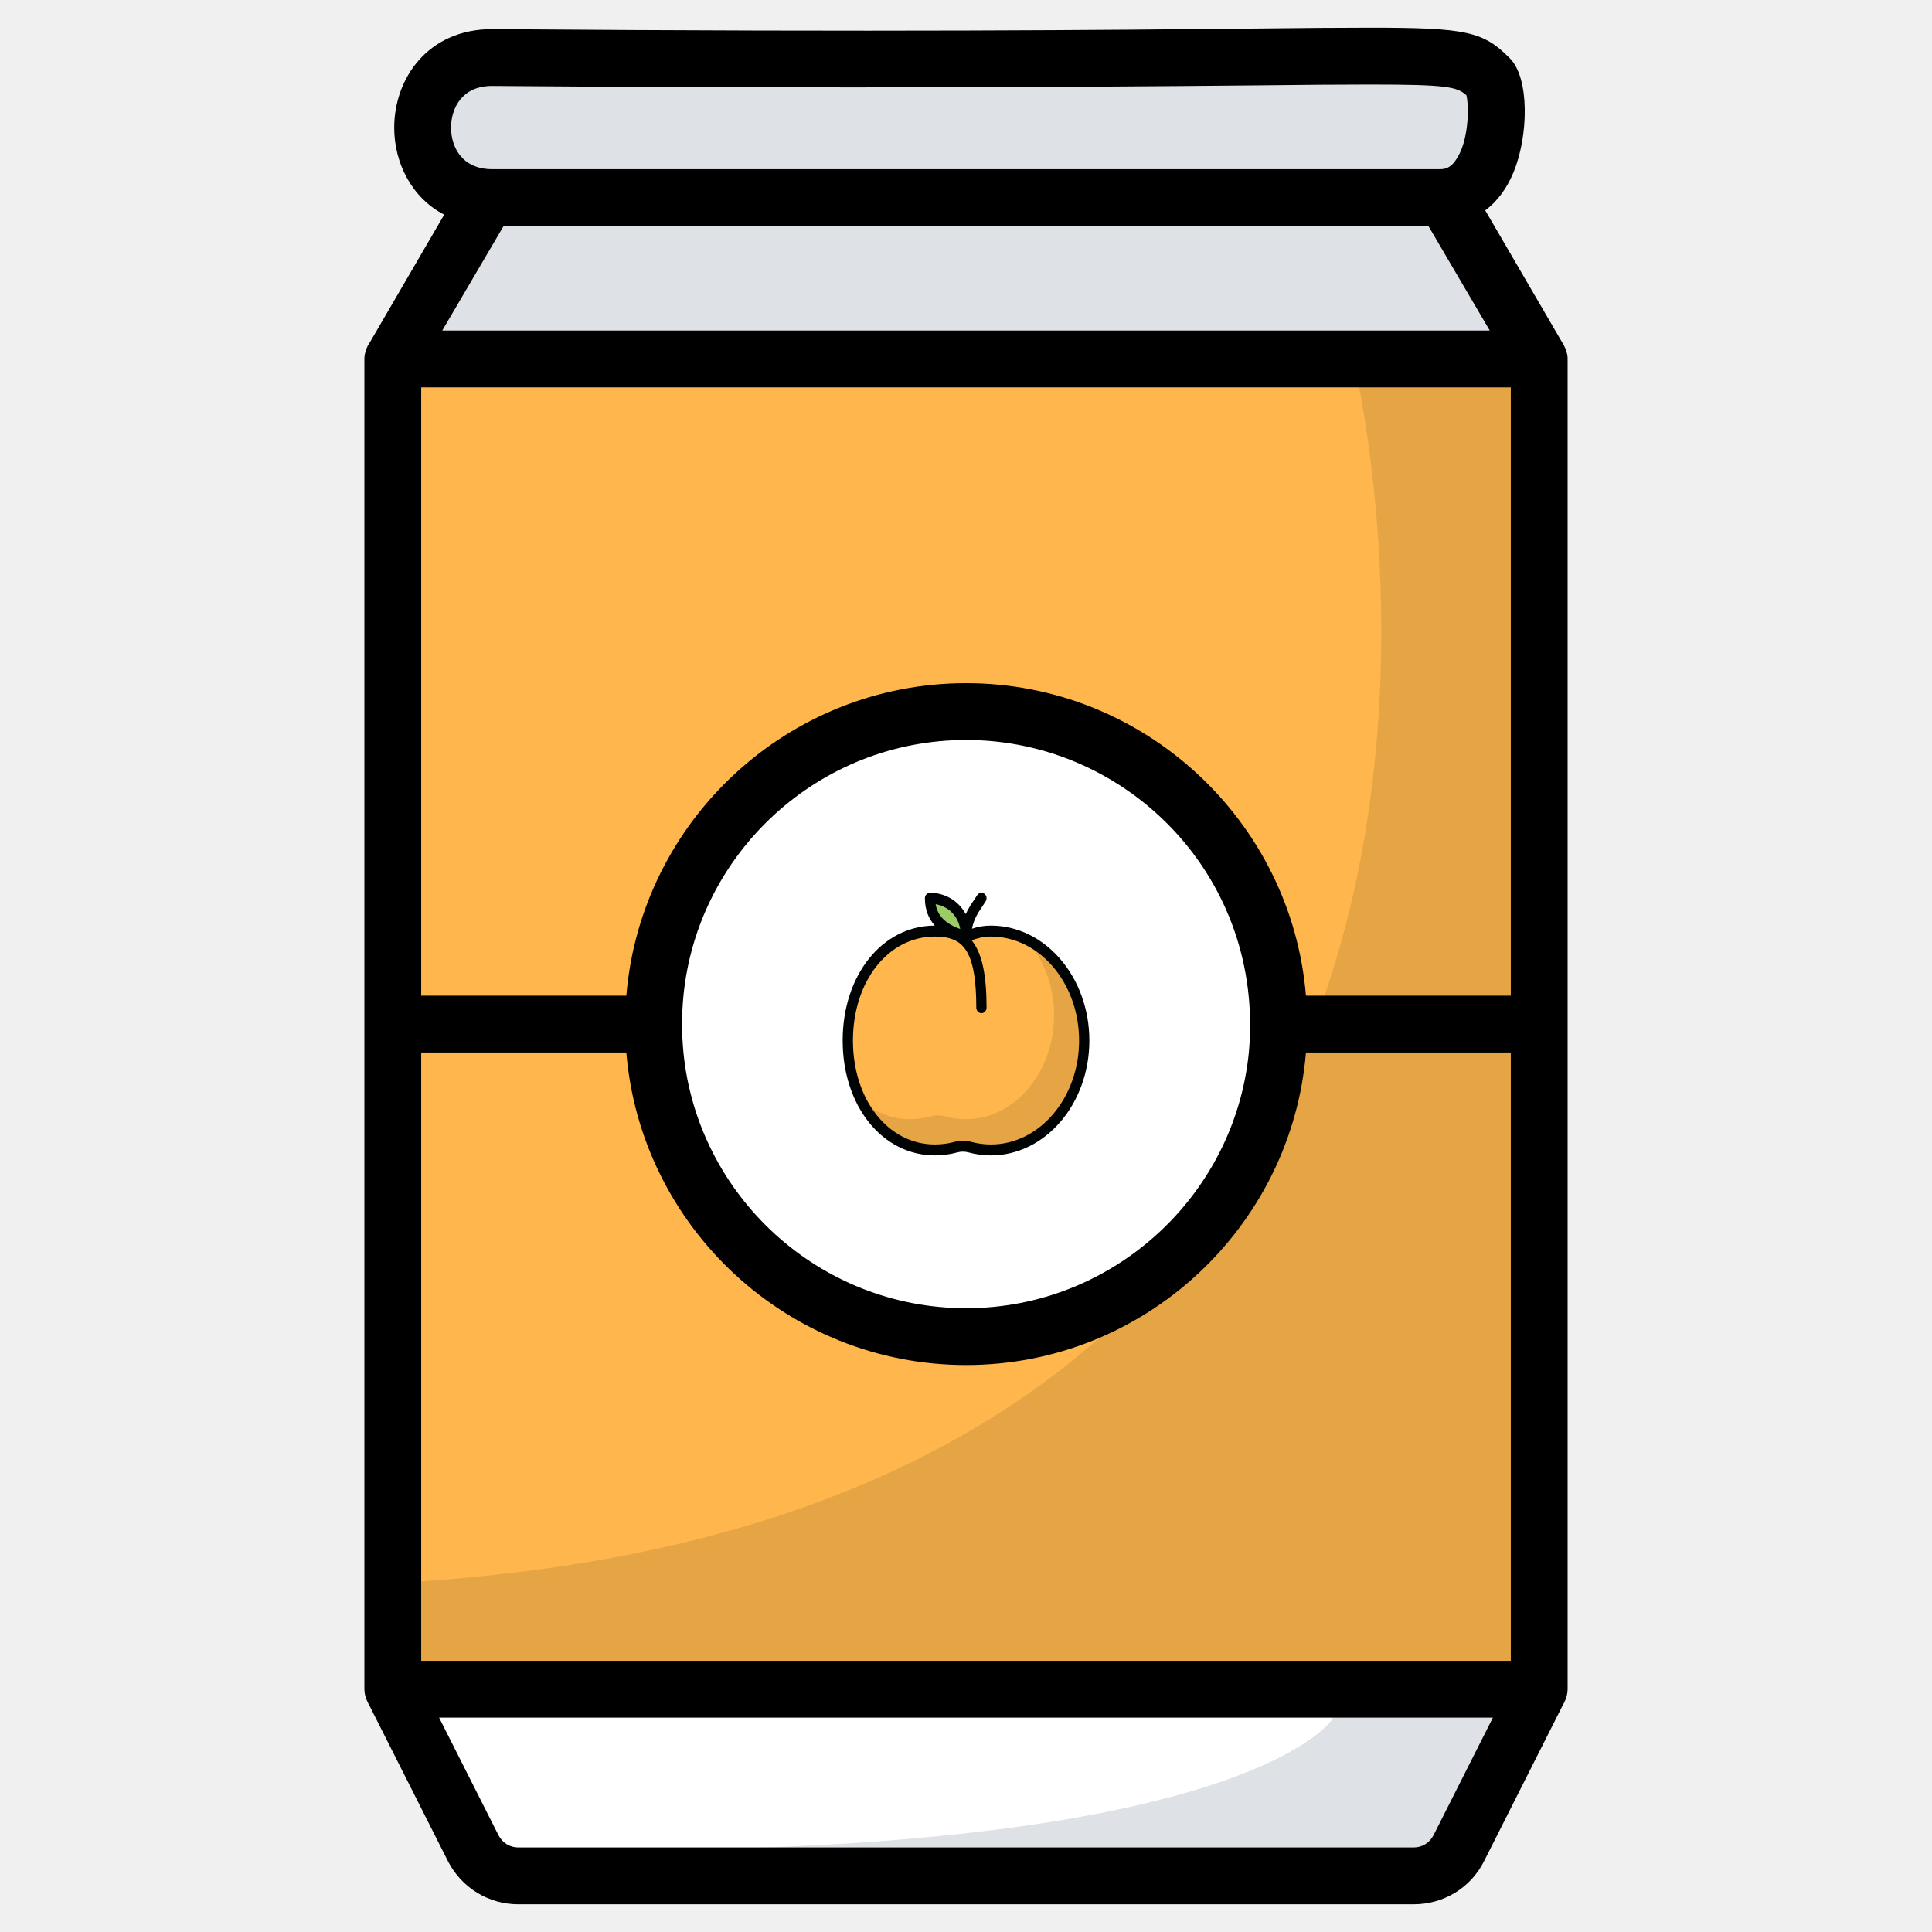
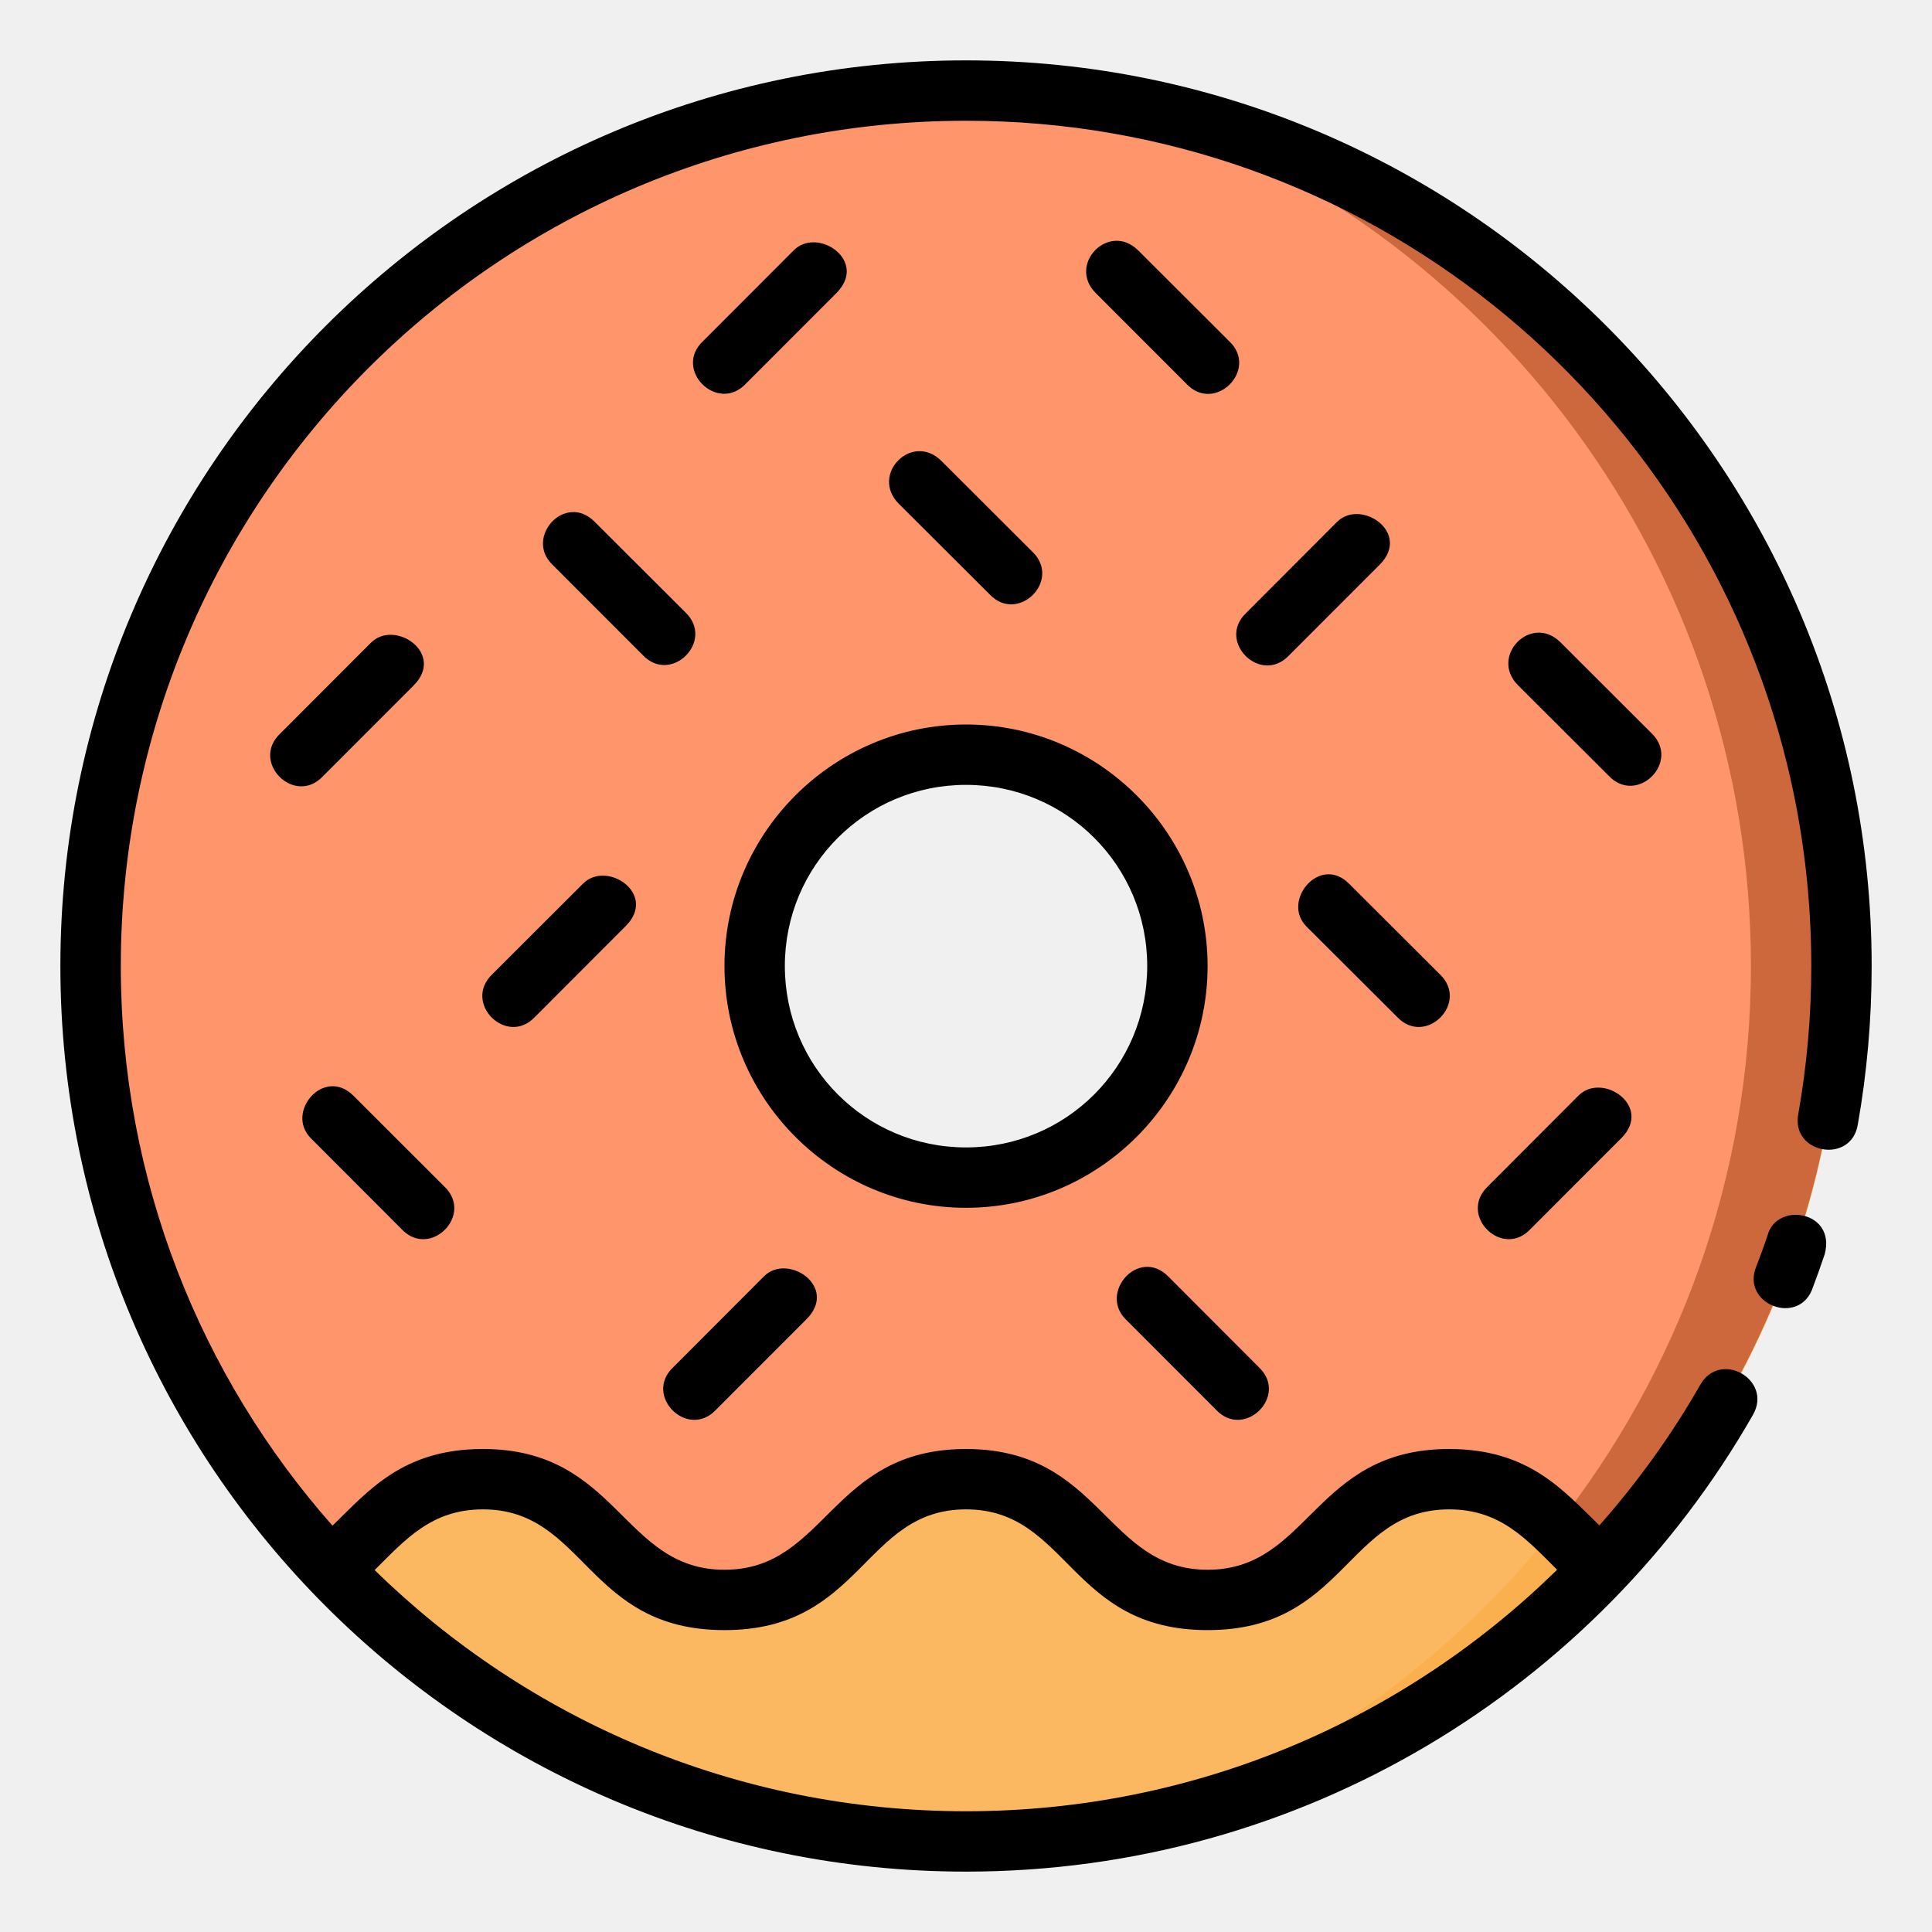
- <svg xmlns="http://www.w3.org/2000/svg" width="100%" height="100%" viewBox="0 0 68 68" version="1.1" xml:space="preserve" style="fill-rule:evenodd;clip-rule:evenodd;stroke-linejoin:round;stroke-miterlimit:2;">
-   <path d="M16.657,65.05L13.825,59.452L54.176,59.452L51.343,65.05C51.041,65.648 50.428,66.025 49.757,66.025L18.243,66.025C17.573,66.025 16.96,65.648 16.657,65.05Z" style="fill:white;fill-rule:nonzero;" />
-   <path d="M54.179,59.456L51.339,65.046C51.039,65.646 50.429,66.026 49.759,66.026L18.239,66.026C17.569,66.026 16.959,65.646 16.659,65.046C43.579,65.796 46.889,60.516 46.889,60.516L46.549,59.456L54.179,59.456Z" style="fill:rgb(222,225,230);fill-rule:nonzero;" />
-   <rect x="13.825" y="12.639" width="40.351" height="46.813" style="fill:rgb(255,183,77);" />
-   <path d="M54.179,12.636L54.179,59.456L13.829,59.456L13.829,55.716C57.649,53.396 47.629,12.636 47.629,12.636L54.179,12.636Z" style="fill:rgb(230,165,69);fill-rule:nonzero;" />
-   <path d="M17.151,6.955L13.825,12.639L54.176,12.639L50.85,6.955L17.151,6.955Z" style="fill:rgb(222,225,230);fill-rule:nonzero;" />
-   <path d="M50.681,6.955L17.32,6.955C14.058,6.955 14.061,2.025 17.32,2.025C51.727,2.298 51.068,1.376 52.42,2.75C52.871,3.194 52.889,6.955 50.681,6.955Z" style="fill:rgb(222,225,230);fill-rule:nonzero;" />
-   <path d="M13.825,36.045L54.176,36.045" style="fill:none;fill-rule:nonzero;" />
-   <circle cx="34" cy="36.045" r="11" style="fill:white;" />
-   <path d="M55.135,12.385C55.115,12.305 55.075,12.215 55.035,12.135C55.025,12.105 55.005,12.085 54.985,12.055L52.275,7.405C52.695,7.095 53.035,6.635 53.275,6.055C53.795,4.785 53.845,2.745 53.135,2.045C52.205,1.105 51.605,0.975 48.205,0.975C47.185,0.975 45.865,0.985 44.165,1.005C39.145,1.055 31.115,1.135 17.325,1.025C15.055,1.025 13.875,2.765 13.875,4.495C13.875,5.715 14.475,6.955 15.635,7.555L13.015,12.055C12.995,12.085 12.975,12.105 12.965,12.135C12.915,12.215 12.885,12.305 12.865,12.385C12.835,12.465 12.825,12.555 12.825,12.635L12.825,59.455C12.825,59.525 12.835,59.605 12.855,59.685C12.875,59.755 12.895,59.825 12.935,59.895C12.945,59.935 12.975,59.975 12.995,60.015L15.765,65.505C16.245,66.445 17.195,67.025 18.245,67.025L49.755,67.025C50.815,67.025 51.765,66.445 52.235,65.505L55.005,60.015C55.025,59.975 55.055,59.935 55.065,59.895C55.105,59.825 55.125,59.755 55.145,59.685C55.165,59.605 55.175,59.525 55.175,59.455L55.175,12.635C55.175,12.555 55.165,12.465 55.135,12.385ZM53.175,35.045L45.965,35.045C45.455,28.895 40.275,24.045 34.005,24.045C27.725,24.045 22.555,28.895 22.045,35.045L14.825,35.045L14.825,13.635L53.175,13.635L53.175,35.045ZM43.955,37.045C43.455,42.085 39.175,46.045 34.005,46.045C28.825,46.045 24.555,42.085 24.055,37.045C24.025,36.715 24.005,36.385 24.005,36.045C24.005,35.705 24.025,35.375 24.055,35.045C24.555,30.005 28.825,26.045 34.005,26.045C39.697,26.045 44.515,30.896 43.955,37.045ZM14.825,37.045L22.045,37.045C22.555,43.195 27.725,48.045 34.005,48.045C40.275,48.045 45.455,43.195 45.965,37.045L53.175,37.045L53.175,58.455L14.825,58.455L14.825,37.045ZM17.315,3.025C22.295,3.065 26.545,3.075 30.175,3.075C36.585,3.075 40.975,3.035 44.185,3.005C45.875,2.985 47.185,2.975 48.205,2.975C50.935,2.975 51.285,3.055 51.615,3.355C51.705,3.755 51.705,4.965 51.245,5.625C51.055,5.915 50.855,5.955 50.685,5.955L17.325,5.955C16.255,5.955 15.875,5.165 15.875,4.495C15.875,3.815 16.255,3.025 17.315,3.025ZM17.725,7.955L50.275,7.955L52.435,11.635L15.565,11.635L17.725,7.955ZM50.455,64.595C50.315,64.865 50.055,65.025 49.755,65.025L18.245,65.025C17.945,65.025 17.685,64.865 17.545,64.595L15.455,60.455L52.545,60.455L50.455,64.595Z" style="fill-rule:nonzero;" />
-   <g transform="matrix(0.361766,0,0,0.385129,34.0005,36.045)">
-     <g transform="matrix(1,0,0,1,-12,-12)">
-       <clipPath id="_clip1">
-         <rect x="0" y="0" width="24" height="24" />
-       </clipPath>
-       <g clip-path="url(#_clip1)">
-         <path d="M14.42,3C13.796,2.999 13.177,3.094 12.582,3.282C12.749,2.432 13.18,1.81 13.58,1.257C13.701,1.089 13.817,0.929 13.919,0.773C13.972,0.692 14,0.597 14,0.5C14,0.226 13.774,-0 13.5,-0C13.331,-0 13.173,0.085 13.081,0.227C12.988,0.37 12.881,0.517 12.77,0.671C12.515,1.024 12.216,1.441 11.971,1.949C11.247,0.673 9.876,0 8.5,0C8.226,0 8,0.226 8,0.5C8,1.616 8.407,2.419 8.966,3C3.854,3.005 0,7.517 0,13.5C0,19.486 3.858,24 8.974,24C9.713,24 10.451,23.907 11.167,23.723C11.514,23.633 11.881,23.633 12.227,23.723C12.944,23.907 13.681,24 14.421,24C19.703,24 24,19.29 24,13.5C24,7.71 19.703,3 14.42,3Z" style="fill:rgb(0,3,4);fill-rule:nonzero;" />
-         <path d="M11.437,3.313C9.994,2.823 9.231,2.1 9.045,1.044C10.139,1.224 11.175,1.954 11.437,3.313Z" style="fill:rgb(156,204,101);fill-rule:nonzero;" />
-         <path d="M14.42,23C13.765,23 13.112,22.917 12.477,22.754C11.966,22.623 11.429,22.623 10.918,22.754C10.283,22.917 9.63,23 8.974,23C4.428,23 1,18.916 1,13.5C1,8.084 4.428,4 8.974,4C9.191,4 9.424,4.012 9.663,4.033L9.713,4.038C9.81,4.047 9.911,4.064 10.01,4.076C11.955,4.387 13,5.812 13,10.5C13,10.774 13.226,11 13.5,11C13.774,11 14,10.774 14,10.5C14,7.494 13.561,5.512 12.548,4.344C13.205,4.127 13.708,4 14.421,4C19.15,4 23,8.262 23,13.5C23,18.738 19.151,23 14.42,23Z" style="fill:rgb(255,183,77);fill-rule:nonzero;" />
-         <path d="M18.68,5.265C19.855,6.891 20.563,8.948 20.563,11.188C20.563,16.426 16.713,20.688 11.983,20.688C11.328,20.688 10.675,20.605 10.04,20.441C9.528,20.31 8.992,20.31 8.48,20.441C7.845,20.605 7.192,20.688 6.536,20.688C5.219,20.69 3.926,20.329 2.8,19.645C4.238,21.72 6.43,23 8.974,23C9.629,23 10.284,22.917 10.918,22.754C11.43,22.623 11.966,22.623 12.478,22.754C13.112,22.917 13.765,23 14.42,23C19.15,23 23,18.738 23,13.5C23,9.979 21.257,6.906 18.68,5.265Z" style="fill-opacity:0.1;fill-rule:nonzero;" />
-       </g>
-     </g>
+ <svg xmlns="http://www.w3.org/2000/svg" width="100%" height="100%" viewBox="0 0 64 64" version="1.1" xml:space="preserve" style="fill-rule:evenodd;clip-rule:evenodd;stroke-linejoin:round;stroke-miterlimit:2;">
+   <g transform="matrix(1,0,0,1,0,-1058.54)">
+     <path d="M32.001,1061.54C15.984,1061.54 3,1074.52 3,1090.54C3,1106.56 15.984,1119.54 32.001,1119.54C48.017,1119.54 61.001,1106.56 61.001,1090.54C61.001,1074.52 48.017,1061.54 32.001,1061.54ZM32.001,1083.54C32.001,1083.54 32.001,1083.54 32.001,1083.54C35.841,1083.54 39.001,1086.7 39.001,1090.54C39.001,1090.54 39.001,1090.54 39.001,1090.54C39.001,1094.38 35.841,1097.54 32.001,1097.54C32.001,1097.54 32.001,1097.54 32.001,1097.54C28.16,1097.54 25,1094.38 25,1090.54C25,1090.54 25,1090.54 25,1090.54C25,1086.7 28.16,1083.54 32.001,1083.54Z" style="fill:rgb(252,184,96);fill-rule:nonzero;" />
+     <path d="M32.001,1061.54C15.984,1061.54 3,1074.52 3,1090.54C3.015,1097.96 5.872,1105.1 10.988,1110.48C12.453,1109.29 13.351,1107.54 16,1107.54C20,1107.54 20,1111.54 24,1111.54C28.001,1111.54 28.001,1107.54 32.001,1107.54C36.001,1107.54 36.001,1111.54 40.001,1111.54C44.001,1111.54 44.001,1107.54 48.001,1107.54C50.66,1107.54 51.555,1109.31 53.028,1110.49C58.142,1105.11 60.996,1097.97 61.001,1090.54C61.001,1074.52 48.017,1061.54 32.001,1061.54ZM32.001,1083.54C32.001,1083.54 32.001,1083.54 32.001,1083.54C35.841,1083.54 39.001,1086.7 39.001,1090.54C39.001,1090.54 39.001,1090.54 39.001,1090.54C39.001,1094.38 35.841,1097.54 32.001,1097.54C32.001,1097.54 32.001,1097.54 32.001,1097.54C28.16,1097.54 25,1094.38 25,1090.54C25,1090.54 25,1090.54 25,1090.54C25,1086.7 28.16,1083.54 32.001,1083.54Z" style="fill:rgb(255,149,106);fill-rule:nonzero;" />
+     <path d="M37.343,1062.04C49.33,1065.97 58.001,1077.25 58.001,1090.54C58.001,1103.84 49.33,1115.11 37.343,1119.04C50.806,1116.53 61.001,1104.73 61.001,1090.54C61.001,1076.35 50.806,1064.55 37.343,1062.04Z" style="fill:rgb(251,176,79);fill-rule:nonzero;" />
+     <path d="M37.35,1062.04C49.334,1065.97 58.001,1077.25 58.001,1090.54C58.001,1097.55 55.587,1103.99 51.554,1109.1C52.042,1109.57 52.499,1110.07 53.028,1110.49C58.142,1105.11 60.996,1097.97 61.001,1090.54C61.001,1076.35 50.81,1064.55 37.35,1062.04Z" style="fill:rgb(205,103,60);fill-rule:nonzero;" />
+     <path d="M32.001,1060.54C15.444,1060.54 2,1073.99 2,1090.54C2,1107.1 15.444,1120.54 32.001,1120.54C43.153,1120.54 52.9,1114.45 58.068,1105.41C58.733,1104.25 56.991,1103.25 56.325,1104.41C55.372,1106.08 54.246,1107.64 52.982,1109.07C51.797,1107.93 50.661,1106.54 48.005,1106.54C43.521,1106.54 43.389,1110.54 40.003,1110.54C36.616,1110.54 36.485,1106.54 32.001,1106.54C27.517,1106.54 27.385,1110.54 23.999,1110.54C20.612,1110.54 20.48,1106.54 15.996,1106.54C13.336,1106.54 12.201,1107.93 11.014,1109.08C6.652,1104.14 4.002,1097.66 4.002,1090.54C4.002,1075.07 16.525,1062.54 32.001,1062.54C45.181,1062.54 56.221,1071.63 59.206,1083.88C59.726,1086.02 60.001,1088.25 60.001,1090.54C60.001,1092.21 59.853,1093.84 59.573,1095.43C59.309,1096.77 61.338,1097.12 61.544,1095.78C61.844,1094.08 62.001,1092.33 62.001,1090.54C62.001,1073.99 48.558,1060.54 32.001,1060.54L32.001,1060.54ZM26.295,1066.83L23.289,1069.84C22.288,1070.78 23.768,1072.25 24.708,1071.25L27.706,1068.25C28.772,1067.18 27.088,1066.04 26.295,1066.83ZM36.3,1068.25L39.298,1071.25C40.237,1072.26 41.717,1070.78 40.716,1069.84L37.71,1066.84C36.739,1065.87 35.343,1067.3 36.3,1068.25ZM29.776,1075.23L32.774,1078.22C33.713,1079.23 35.194,1077.76 34.192,1076.81L31.186,1073.81C30.215,1072.84 28.808,1074.26 29.776,1075.23ZM18.284,1077.23L21.282,1080.23C22.221,1081.24 23.701,1079.77 22.7,1078.82L19.694,1075.82C18.722,1074.85 17.384,1076.33 18.284,1077.23ZM44.29,1075.83L41.286,1078.84C40.284,1079.78 41.763,1081.25 42.702,1080.25L45.7,1077.25C46.766,1076.19 45.083,1075.04 44.29,1075.83ZM50.286,1081.24L53.282,1084.23C54.222,1085.24 55.702,1083.77 54.7,1082.82L51.696,1079.82C50.725,1078.85 49.329,1080.28 50.286,1081.24ZM12.289,1079.83L9.283,1082.84C8.282,1083.78 9.762,1085.26 10.701,1084.25L13.699,1081.25C14.765,1080.19 13.082,1079.04 12.289,1079.83ZM32.001,1082.54C27.594,1082.54 23.999,1086.14 23.999,1090.54C23.999,1094.95 27.594,1098.55 32.001,1098.55C36.407,1098.55 40.003,1094.95 40.003,1090.54C40.003,1086.14 36.407,1082.54 32.001,1082.54ZM32.001,1084.54C35.326,1084.54 38.003,1087.22 38.003,1090.54C38.003,1093.87 35.326,1096.55 32.001,1096.55C28.675,1096.55 25.999,1093.87 25.999,1090.54C25.999,1087.22 28.675,1084.54 32.001,1084.54ZM19.315,1087.81L16.311,1090.81C15.309,1091.76 16.79,1093.23 17.729,1092.22L20.725,1089.22C21.792,1088.16 20.107,1087.02 19.315,1087.81ZM43.276,1089.23L46.274,1092.22C47.214,1093.23 48.694,1091.76 47.692,1090.81L44.686,1087.81C43.716,1086.84 42.441,1088.39 43.276,1089.23ZM10.301,1096.25L13.297,1099.25C14.236,1100.26 15.717,1098.79 14.715,1097.84L11.711,1094.84C10.739,1093.86 9.431,1095.38 10.301,1096.25ZM52.292,1094.83L49.288,1097.84C48.287,1098.79 49.765,1100.26 50.704,1099.25L53.702,1096.25C54.768,1095.19 53.084,1094.04 52.292,1094.83ZM58.554,1099.46C58.441,1099.8 58.318,1100.13 58.193,1100.46C57.622,1101.75 59.632,1102.51 60.06,1101.17C60.194,1100.82 60.324,1100.45 60.445,1100.09C60.832,1098.65 58.853,1098.34 58.554,1099.46L58.554,1099.46ZM25.307,1100.82L22.303,1103.83C21.302,1104.77 22.78,1106.24 23.719,1105.24L26.717,1102.24C27.783,1101.17 26.101,1100.03 25.307,1100.82ZM37.286,1102.24L40.282,1105.24C41.221,1106.24 42.702,1104.77 41.7,1103.83L38.696,1100.82C37.725,1099.85 36.4,1101.35 37.286,1102.24ZM15.996,1108.54C19.395,1108.54 19.426,1112.54 23.999,1112.54C28.571,1112.54 28.602,1108.54 32.001,1108.54C35.399,1108.54 35.431,1112.54 40.003,1112.54C44.575,1112.54 44.606,1108.54 48.005,1108.54C49.705,1108.54 50.575,1109.54 51.581,1110.54C46.534,1115.49 39.632,1118.54 32.001,1118.54C24.368,1118.54 17.459,1115.49 12.41,1110.55C13.42,1109.55 14.291,1108.54 15.996,1108.54Z" style="fill-rule:nonzero;" />
  </g>
</svg>
